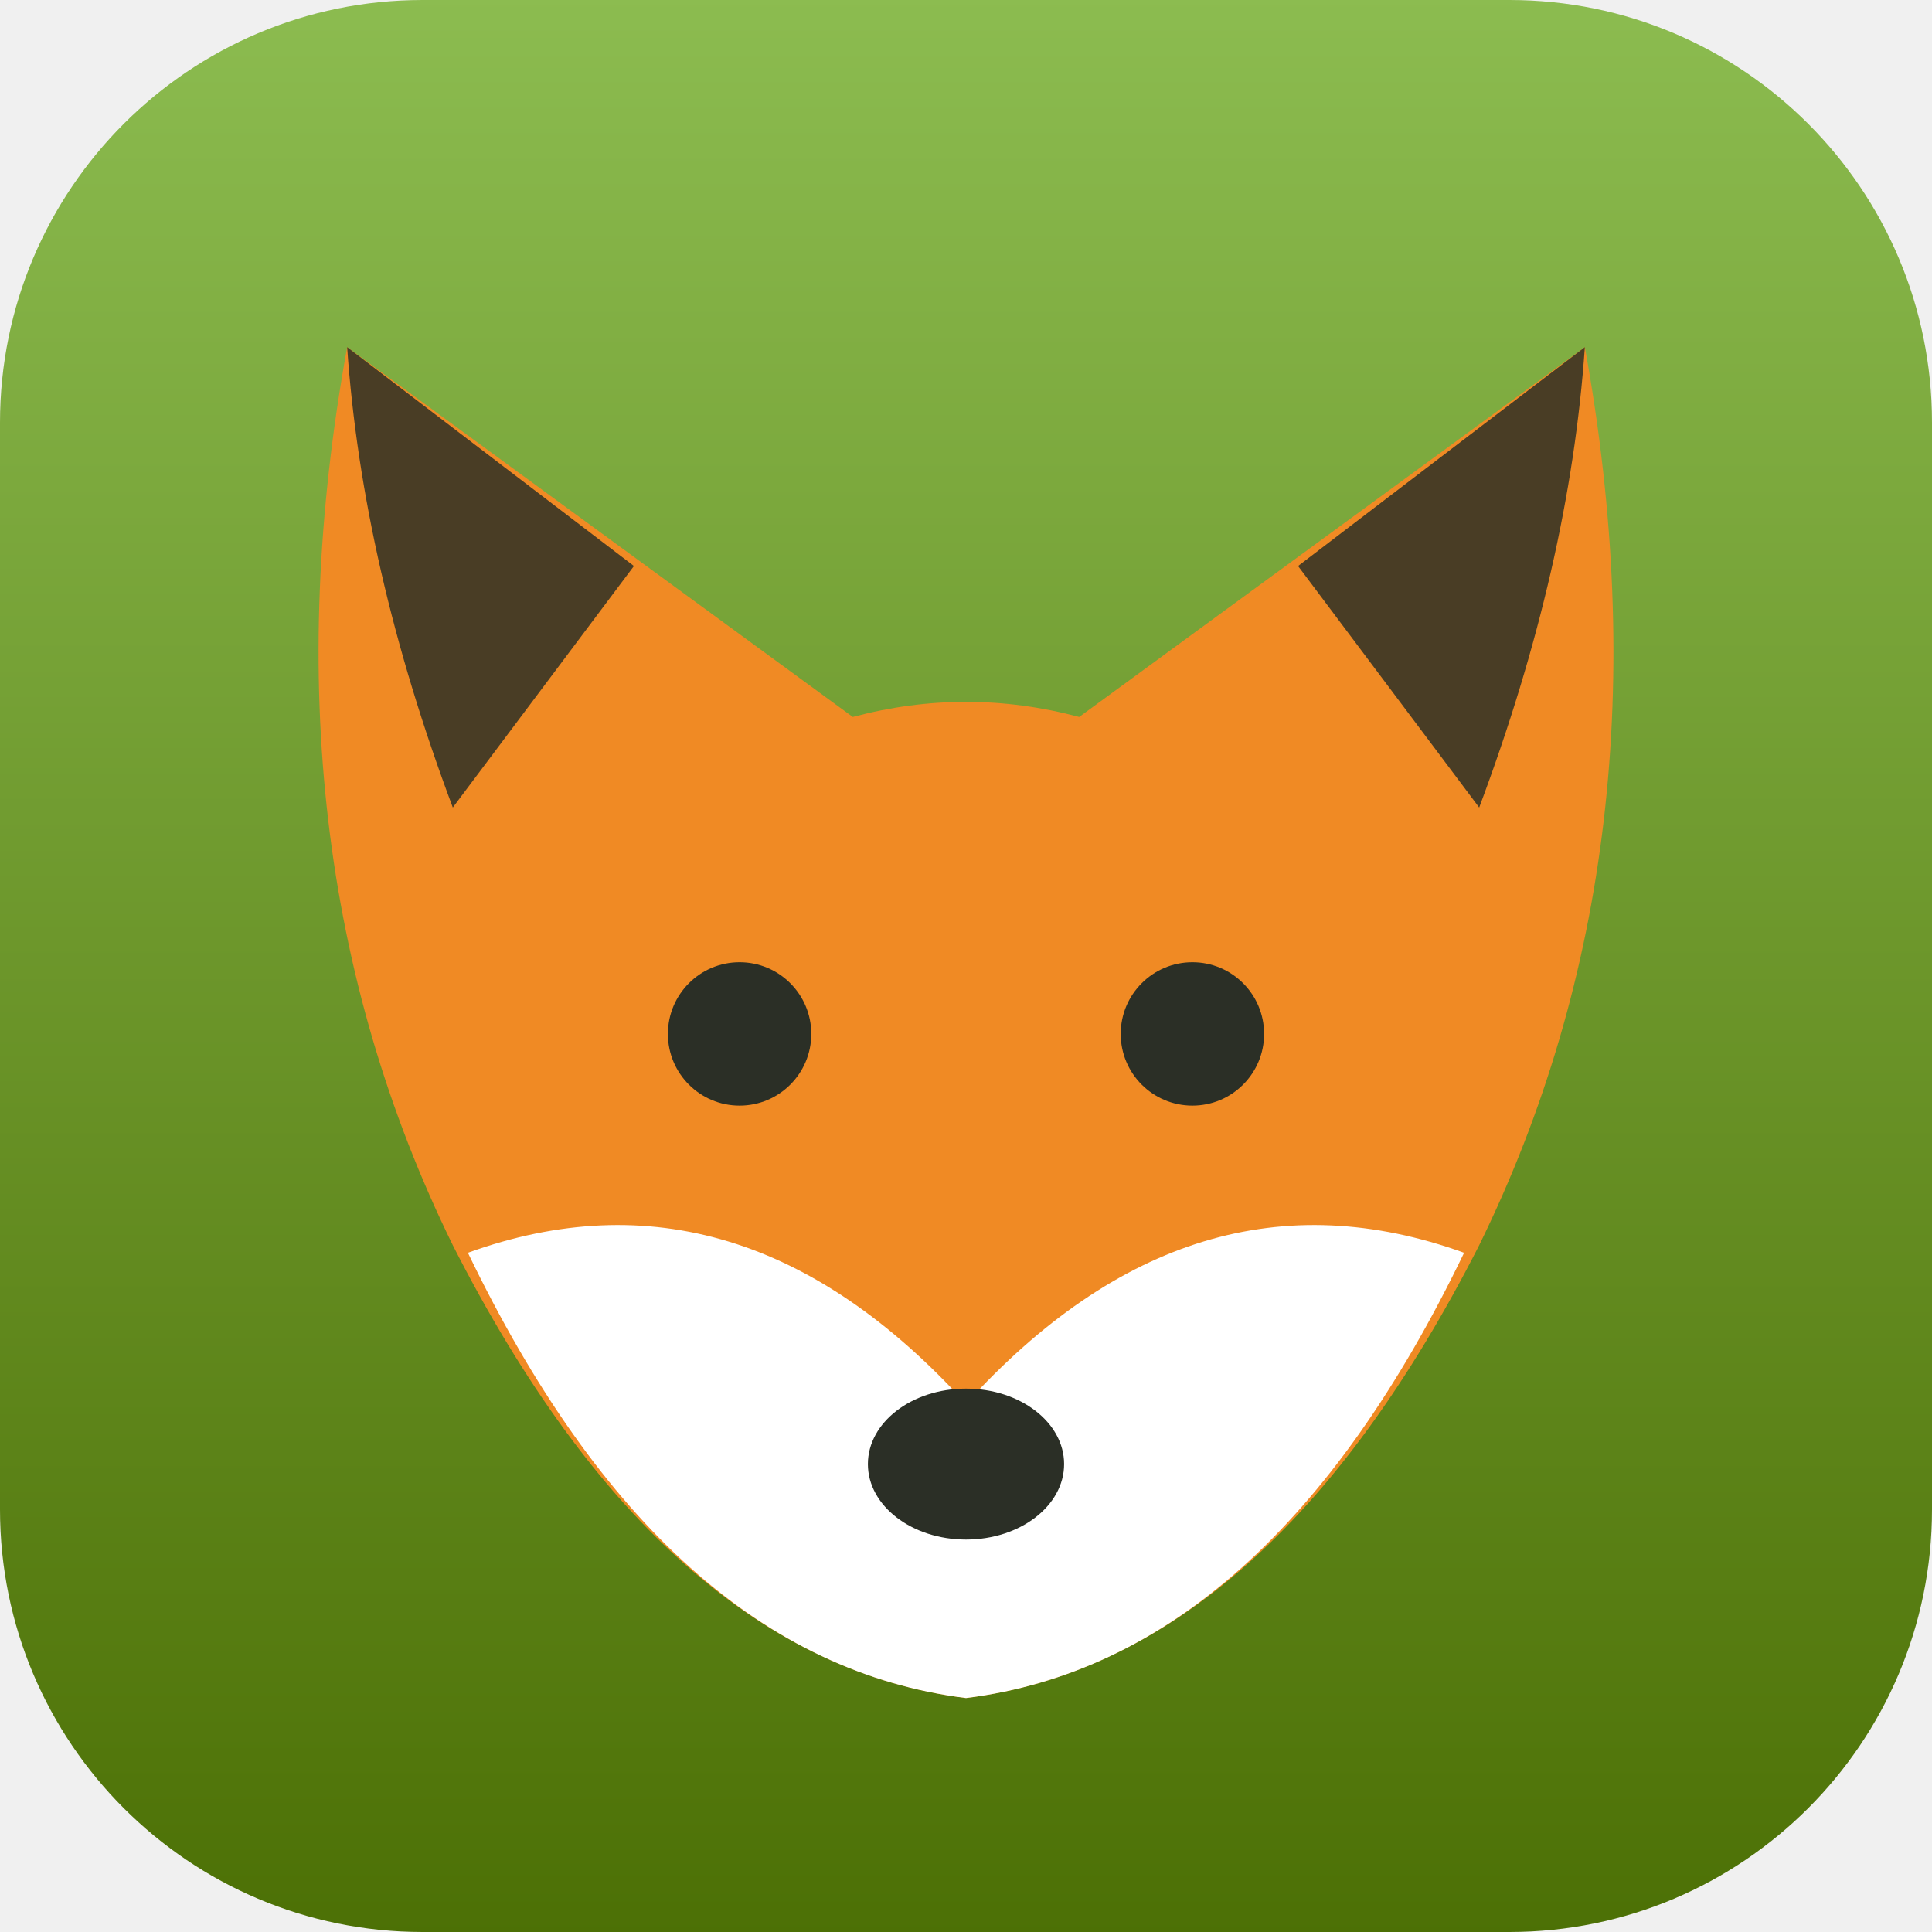
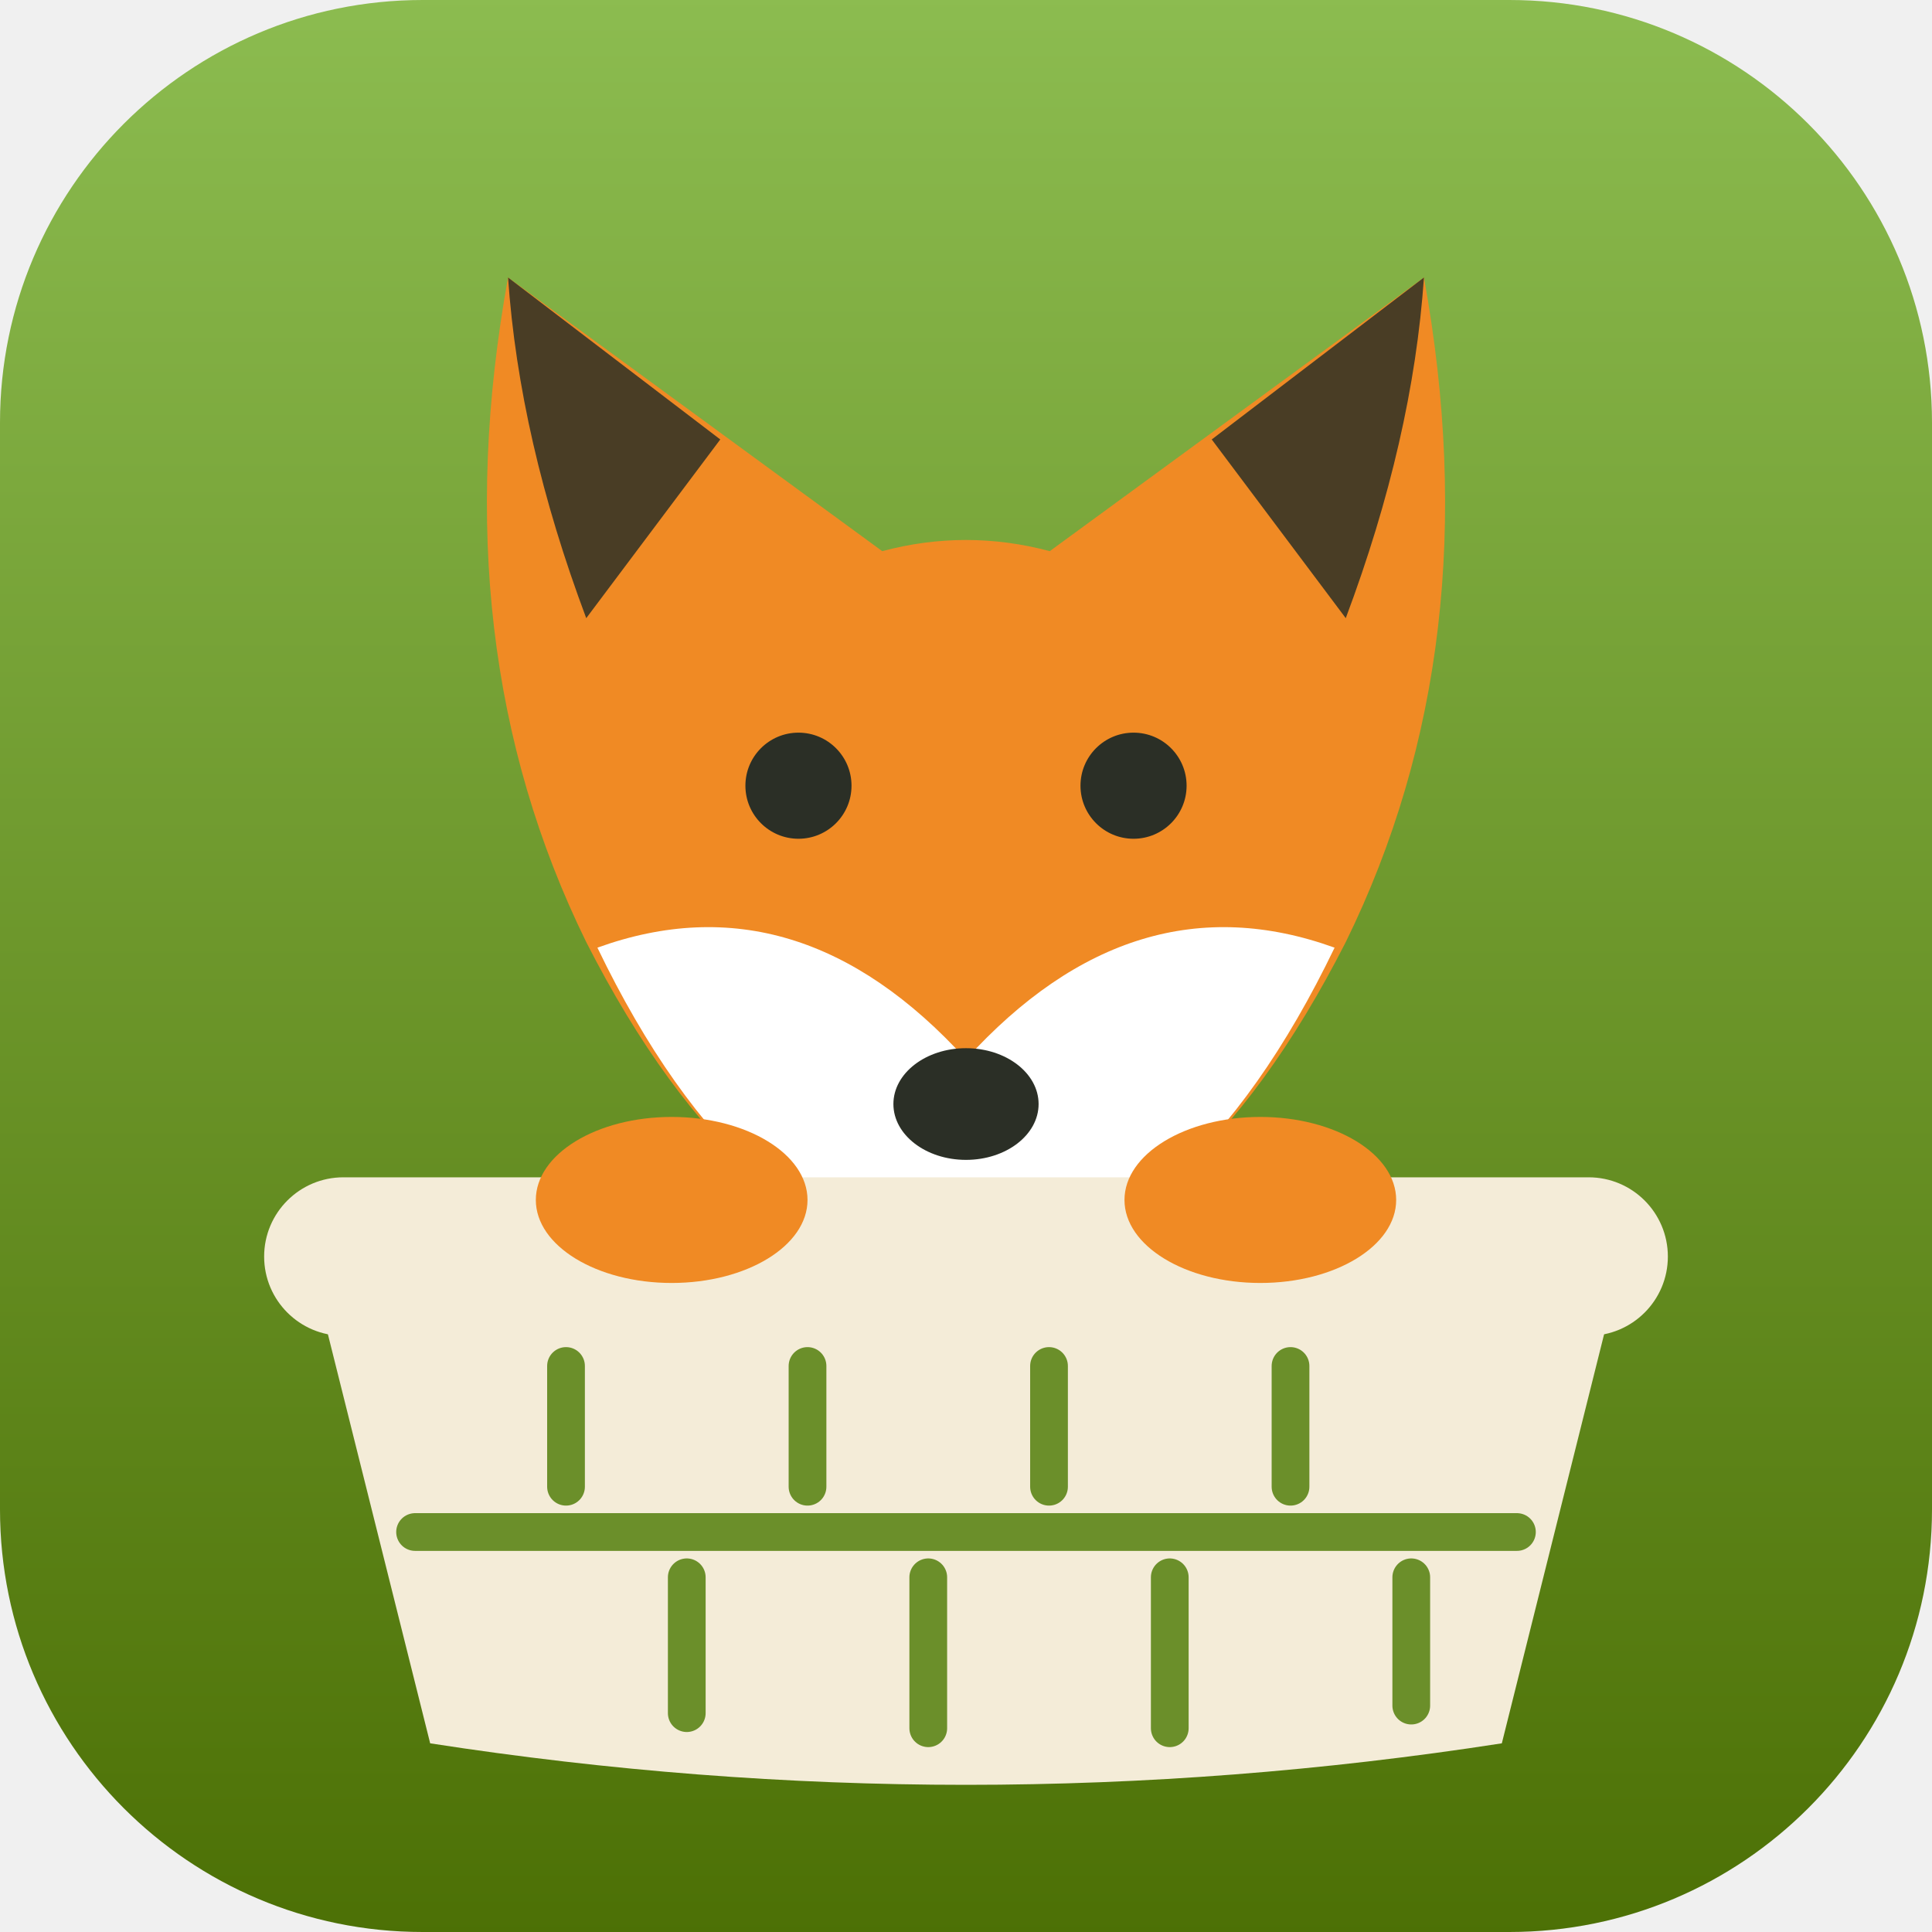
<svg xmlns="http://www.w3.org/2000/svg" viewBox="0 0 512 512">
  <defs>
    <linearGradient id="g" x1="0" y1="0" x2="0" y2="1">
      <stop offset="0" stop-color="#8cbc50" />
      <stop offset="1" stop-color="#4c7005" />
    </linearGradient>
    <clipPath id="c">
      <rect width="512" height="512" rx="112" />
    </clipPath>
  </defs>
  <g clip-path="url(#c)">
    <rect width="512" height="512" fill="url(#g)" />
    <g transform="translate(256 271) scale(1) translate(-256 -271)">
-       <path d="M92 92 L226 190 Q256 182 286 190 L420 92 Q444 224 392 330 Q336 440 256 450 Q176 440 120 330 Q68 224 92 92 Z" fill="#f08a24" />
-       <path d="M92 92 L168 150 L120 214 Q96 150 92 92 Z M420 92 L344 150 L392 214 Q416 150 420 92 Z" fill="#2b2f26" opacity=".85" />
-       <path d="M124 332 Q196 306 256 372 Q316 306 388 332 Q336 440 256 450 Q176 440 124 332 Z" fill="#ffffff" />
-       <circle cx="196" cy="274" r="19" fill="#2b2f26" />
-       <circle cx="316" cy="274" r="19" fill="#2b2f26" />
-       <ellipse cx="256" cy="388" rx="26" ry="20" fill="#2b2f26" />
+       <g transform="translate(256 206) scale(.74) translate(-256 -271)">
+         <path d="M92 92 L226 190 Q256 182 286 190 L420 92 Q444 224 392 330 Q336 440 256 450 Q176 440 120 330 Q68 224 92 92 Z" fill="#f08a24" />
+         <path d="M92 92 L168 150 L120 214 Q96 150 92 92 Z M420 92 L344 150 L392 214 Q416 150 420 92 Z" fill="#2b2f26" opacity=".85" />
+         <path d="M124 332 Q196 306 256 372 Q316 306 388 332 Q336 440 256 450 Q176 440 124 332 Z" fill="#ffffff" />
+         <circle cx="196" cy="274" r="19" fill="#2b2f26" />
+         <circle cx="316" cy="274" r="19" fill="#2b2f26" />
+         <ellipse cx="256" cy="388" rx="26" ry="20" fill="#2b2f26" />
+       </g>
+       <path d="M86 350 L426 350 L398 462 Q256 484 114 462 Z" fill="#f4ecd8" />
+       <path d="M110 406 L402 406 M150 362 V394 M214 362 V394 M278 362 V394 M342 362 V394 M182 418 V454 M246 418 V458 M310 418 V458 M374 418 V452" stroke="#6b8f2a" stroke-width="10" stroke-linecap="round" fill="none" />
+       <rect x="70" y="312" width="372" height="42" rx="21" fill="#f4ecd8" />
+       <ellipse cx="178" cy="318" rx="36" ry="22" fill="#f08a24" />
+       <ellipse cx="334" cy="318" rx="36" ry="22" fill="#f08a24" />
    </g>
  </g>
</svg>
